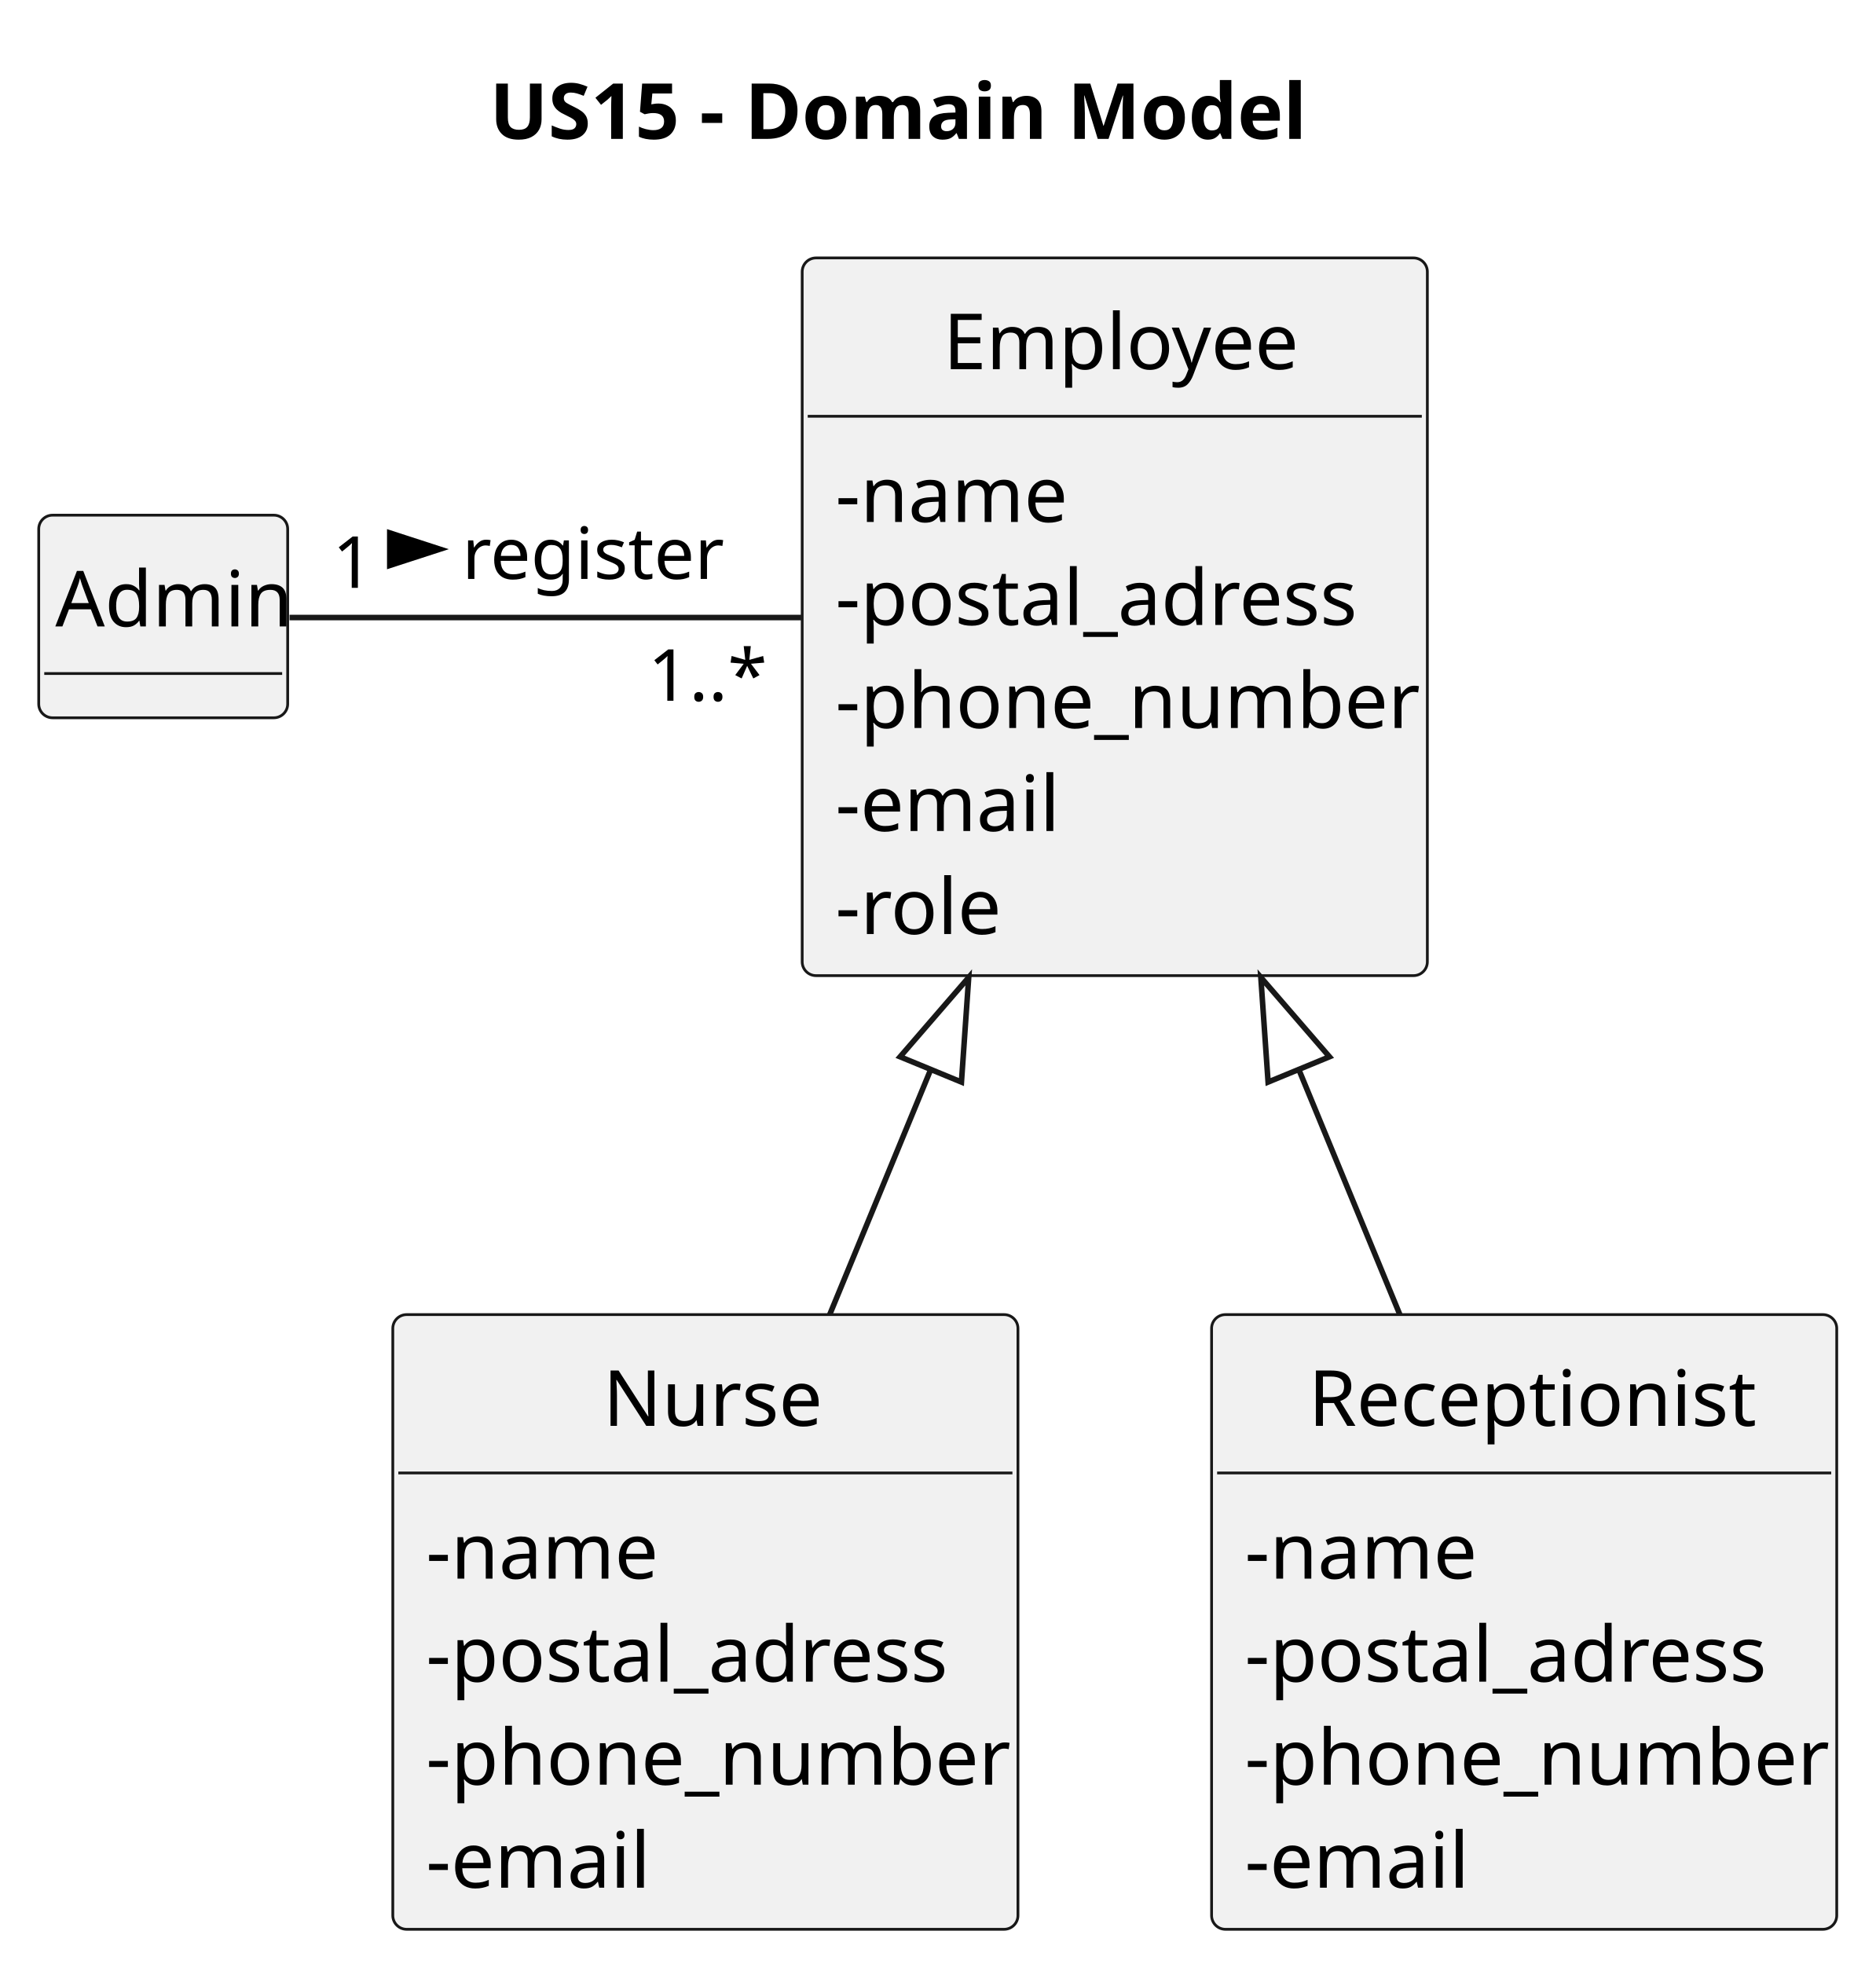
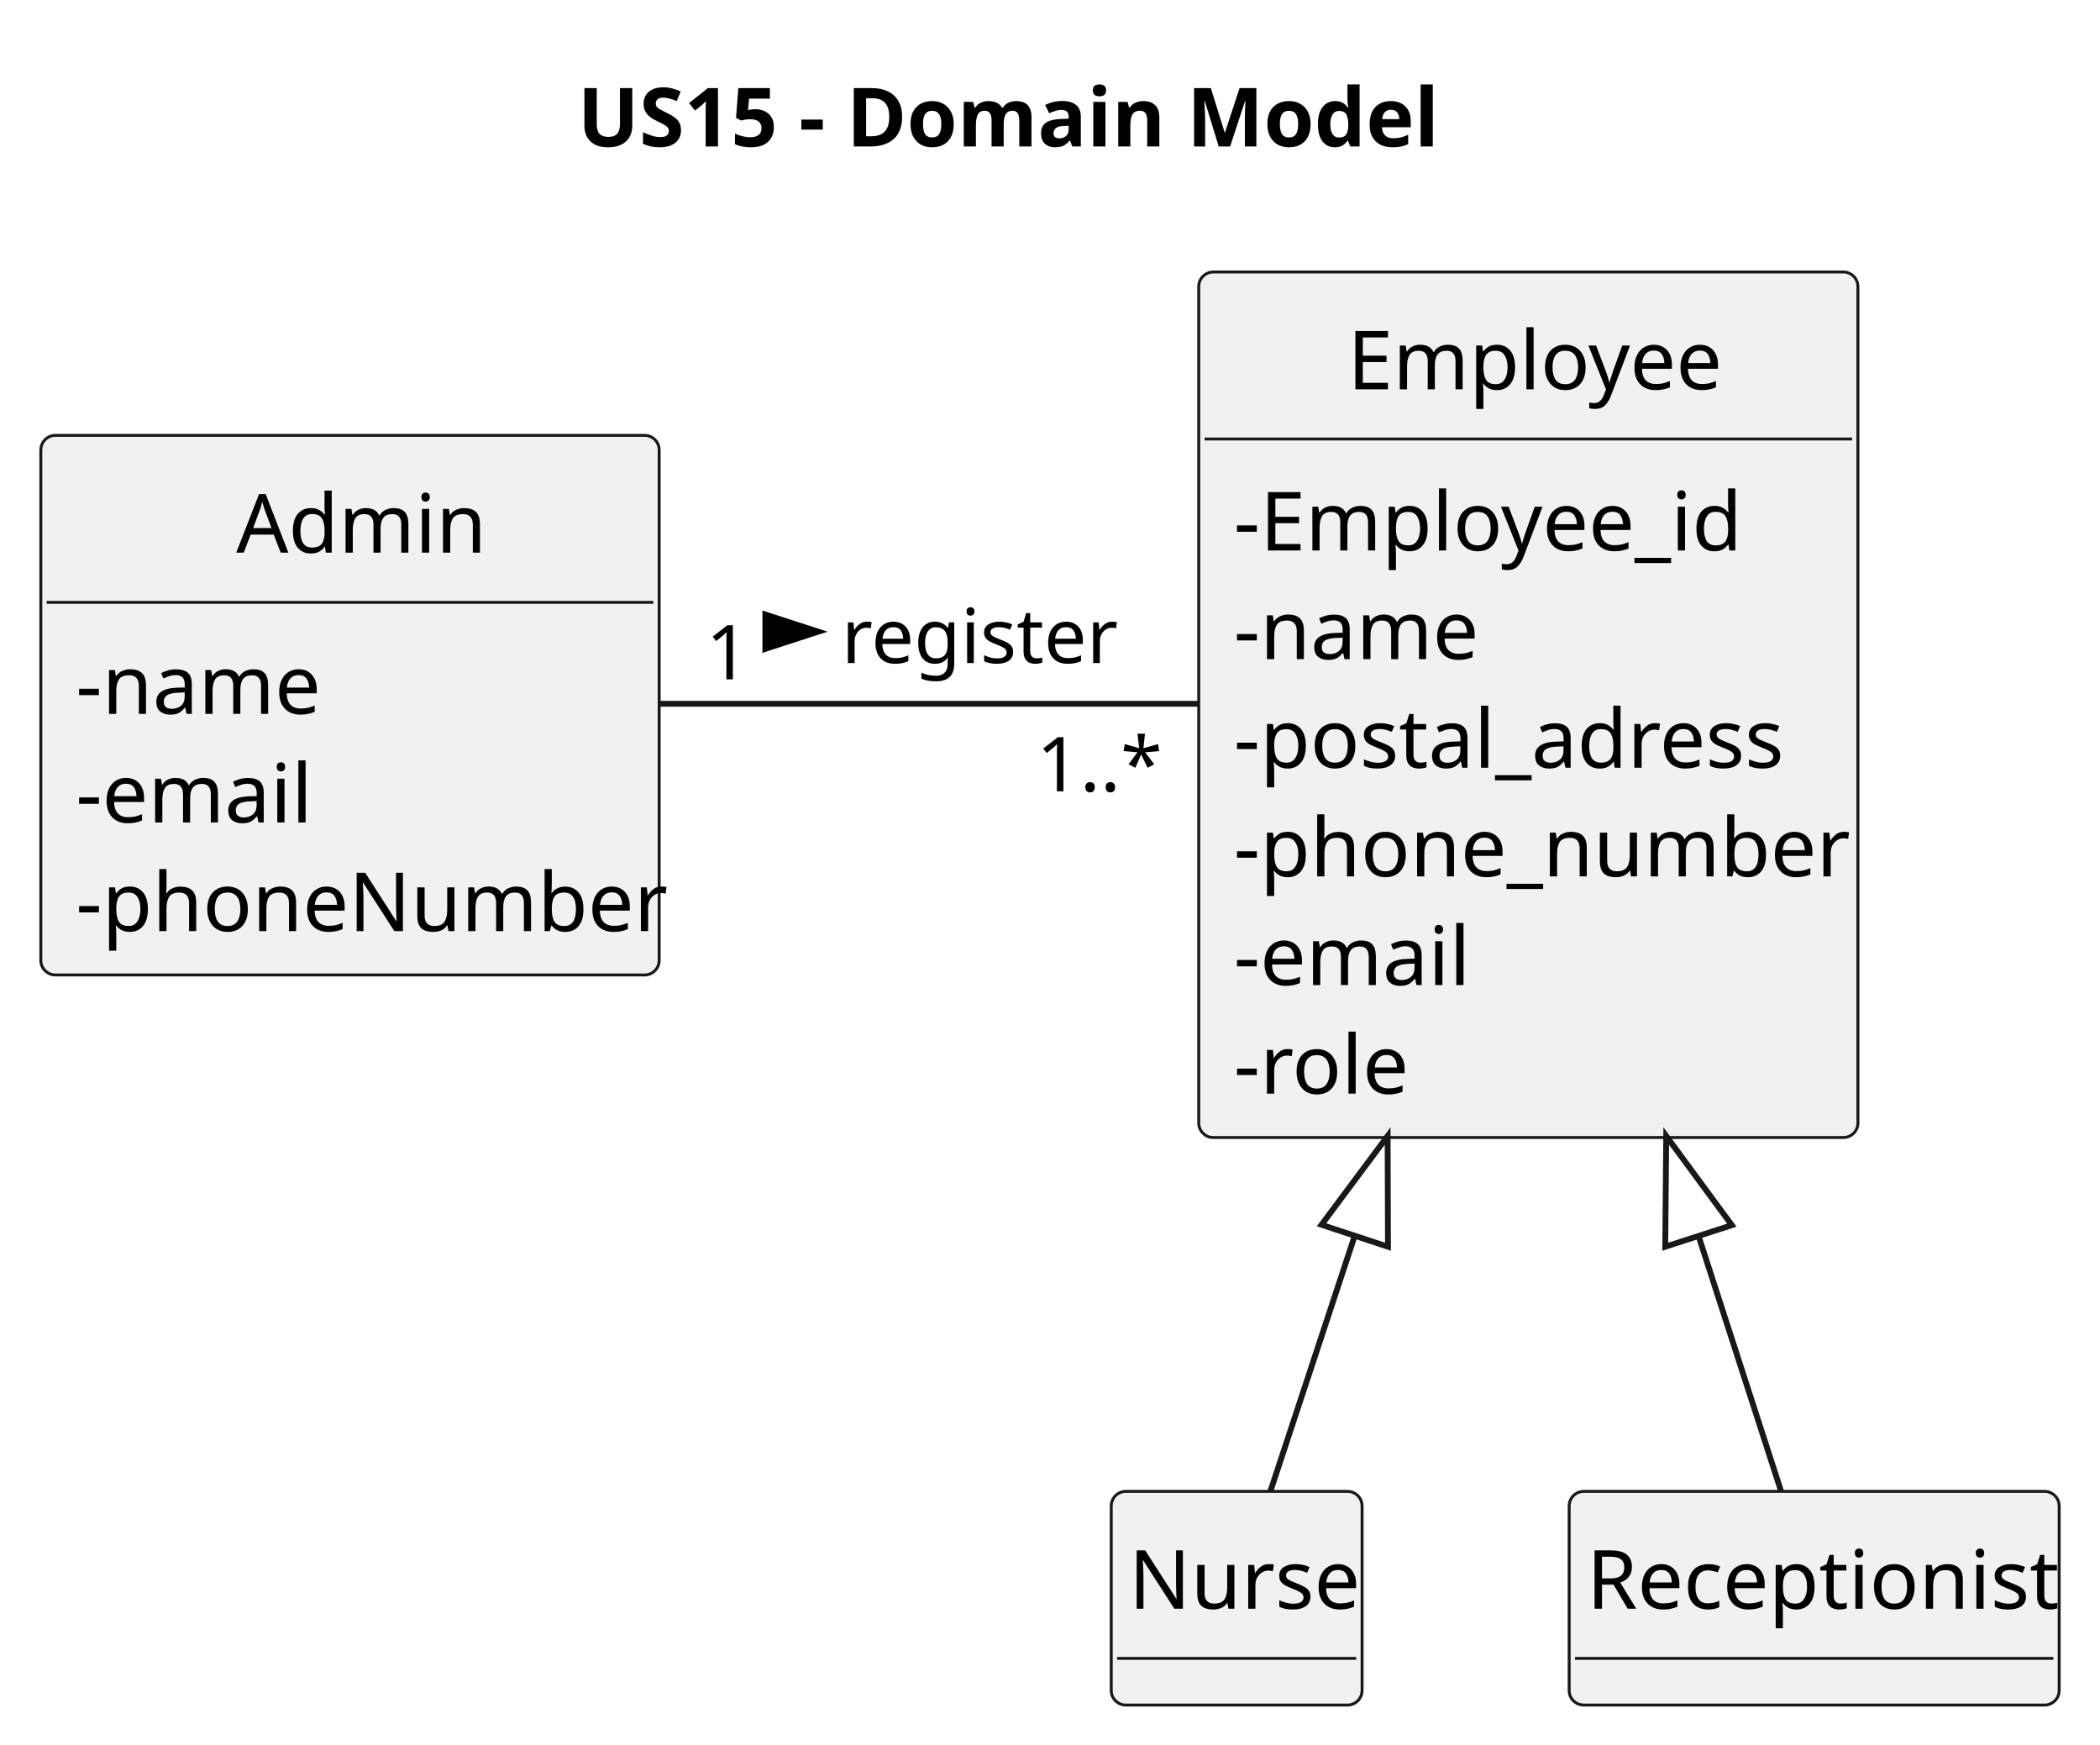
- <svg xmlns="http://www.w3.org/2000/svg" contentStyleType="text/css" height="355px" preserveAspectRatio="none" style="width:339px;height:355px;background:#FFFFFF;" version="1.1" viewBox="0 0 339 355" width="339px" zoomAndPan="magnify">
+ <svg xmlns="http://www.w3.org/2000/svg" contentStyleType="text/css" height="299px" preserveAspectRatio="none" style="width:360px;height:299px;background:#FFFFFF;" version="1.1" viewBox="0 0 360 299" width="360px" zoomAndPan="magnify">
  <defs />
  <g>
-     <text fill="#000000" font-family="sans-serif" font-size="14" font-weight="bold" lengthAdjust="spacing" textLength="148" x="88.5" y="25.107">US15 - Domain Model</text>
+     <text fill="#000000" font-family="sans-serif" font-size="14" font-weight="bold" lengthAdjust="spacing" textLength="148" x="99" y="25.107">US15 - Domain Model</text>
    <g id="elem_Employee">
-       <rect codeLine="10" fill="#F1F1F1" height="129.727" id="Employee" rx="2.5" ry="2.5" style="stroke:#181818;stroke-width:0.5;" width="113" x="145" y="46.621" />
-       <text fill="#000000" font-family="sans-serif" font-size="14" lengthAdjust="spacing" textLength="62" x="170.5" y="66.728">Employee</text>
-       <line style="stroke:#181818;stroke-width:0.5;" x1="146" x2="257" y1="75.242" y2="75.242" />
-       <text fill="#000000" font-family="sans-serif" font-size="14" lengthAdjust="spacing" textLength="40" x="151" y="94.35">-name</text>
-       <text fill="#000000" font-family="sans-serif" font-size="14" lengthAdjust="spacing" textLength="94" x="151" y="112.971">-postal_adress</text>
-       <text fill="#000000" font-family="sans-serif" font-size="14" lengthAdjust="spacing" textLength="101" x="151" y="131.592">-phone_number</text>
-       <text fill="#000000" font-family="sans-serif" font-size="14" lengthAdjust="spacing" textLength="38" x="151" y="150.213">-email</text>
-       <text fill="#000000" font-family="sans-serif" font-size="14" lengthAdjust="spacing" textLength="29" x="151" y="168.834">-role</text>
+       <rect codeLine="10" fill="#F1F1F1" height="148.348" id="Employee" rx="2.5" ry="2.5" style="stroke:#181818;stroke-width:0.5;" width="113" x="205.5" y="46.621" />
+       <text fill="#000000" font-family="sans-serif" font-size="14" lengthAdjust="spacing" textLength="62" x="231" y="66.728">Employee</text>
+       <line style="stroke:#181818;stroke-width:0.5;" x1="206.5" x2="317.5" y1="75.242" y2="75.242" />
+       <text fill="#000000" font-family="sans-serif" font-size="14" lengthAdjust="spacing" textLength="86" x="211.5" y="94.35">-Employee_id</text>
+       <text fill="#000000" font-family="sans-serif" font-size="14" lengthAdjust="spacing" textLength="40" x="211.5" y="112.971">-name</text>
+       <text fill="#000000" font-family="sans-serif" font-size="14" lengthAdjust="spacing" textLength="94" x="211.5" y="131.592">-postal_adress</text>
+       <text fill="#000000" font-family="sans-serif" font-size="14" lengthAdjust="spacing" textLength="101" x="211.5" y="150.213">-phone_number</text>
+       <text fill="#000000" font-family="sans-serif" font-size="14" lengthAdjust="spacing" textLength="38" x="211.5" y="168.834">-email</text>
+       <text fill="#000000" font-family="sans-serif" font-size="14" lengthAdjust="spacing" textLength="29" x="211.5" y="187.455">-role</text>
    </g>
    <g id="elem_Nurse">
-       <rect codeLine="18" fill="#F1F1F1" height="111.106" id="Nurse" rx="2.5" ry="2.5" style="stroke:#181818;stroke-width:0.5;" width="113" x="71" y="237.621" />
-       <text fill="#000000" font-family="sans-serif" font-size="14" lengthAdjust="spacing" textLength="37" x="109" y="257.728">Nurse</text>
-       <line style="stroke:#181818;stroke-width:0.5;" x1="72" x2="183" y1="266.242" y2="266.242" />
-       <text fill="#000000" font-family="sans-serif" font-size="14" lengthAdjust="spacing" textLength="40" x="77" y="285.35">-name</text>
-       <text fill="#000000" font-family="sans-serif" font-size="14" lengthAdjust="spacing" textLength="94" x="77" y="303.971">-postal_adress</text>
-       <text fill="#000000" font-family="sans-serif" font-size="14" lengthAdjust="spacing" textLength="101" x="77" y="322.592">-phone_number</text>
-       <text fill="#000000" font-family="sans-serif" font-size="14" lengthAdjust="spacing" textLength="38" x="77" y="341.213">-email</text>
+       <rect codeLine="19" fill="#F1F1F1" height="36.621" id="Nurse" rx="2.5" ry="2.5" style="stroke:#181818;stroke-width:0.5;" width="43" x="190.5" y="255.621" />
+       <text fill="#000000" font-family="sans-serif" font-size="14" lengthAdjust="spacing" textLength="37" x="193.5" y="275.728">Nurse</text>
+       <line style="stroke:#181818;stroke-width:0.5;" x1="191.5" x2="232.5" y1="284.242" y2="284.242" />
    </g>
    <g id="elem_Receptionist">
-       <rect codeLine="25" fill="#F1F1F1" height="111.106" id="Receptionist" rx="2.5" ry="2.5" style="stroke:#181818;stroke-width:0.5;" width="113" x="219" y="237.621" />
-       <text fill="#000000" font-family="sans-serif" font-size="14" lengthAdjust="spacing" textLength="78" x="236.5" y="257.728">Receptionist</text>
-       <line style="stroke:#181818;stroke-width:0.5;" x1="220" x2="331" y1="266.242" y2="266.242" />
-       <text fill="#000000" font-family="sans-serif" font-size="14" lengthAdjust="spacing" textLength="40" x="225" y="285.35">-name</text>
-       <text fill="#000000" font-family="sans-serif" font-size="14" lengthAdjust="spacing" textLength="94" x="225" y="303.971">-postal_adress</text>
-       <text fill="#000000" font-family="sans-serif" font-size="14" lengthAdjust="spacing" textLength="101" x="225" y="322.592">-phone_number</text>
-       <text fill="#000000" font-family="sans-serif" font-size="14" lengthAdjust="spacing" textLength="38" x="225" y="341.213">-email</text>
+       <rect codeLine="23" fill="#F1F1F1" height="36.621" id="Receptionist" rx="2.5" ry="2.5" style="stroke:#181818;stroke-width:0.5;" width="84" x="269" y="255.621" />
+       <text fill="#000000" font-family="sans-serif" font-size="14" lengthAdjust="spacing" textLength="78" x="272" y="275.728">Receptionist</text>
+       <line style="stroke:#181818;stroke-width:0.5;" x1="270" x2="352" y1="284.242" y2="284.242" />
    </g>
    <g id="elem_Admin">
-       <rect codeLine="32" fill="#F1F1F1" height="36.621" id="Admin" rx="2.5" ry="2.5" style="stroke:#181818;stroke-width:0.5;" width="45" x="7" y="93.121" />
-       <text fill="#000000" font-family="sans-serif" font-size="14" lengthAdjust="spacing" textLength="39" x="10" y="113.228">Admin</text>
-       <line style="stroke:#181818;stroke-width:0.5;" x1="8" x2="51" y1="121.742" y2="121.742" />
+       <rect codeLine="27" fill="#F1F1F1" height="92.484" id="Admin" rx="2.5" ry="2.5" style="stroke:#181818;stroke-width:0.5;" width="106" x="7" y="74.621" />
+       <text fill="#000000" font-family="sans-serif" font-size="14" lengthAdjust="spacing" textLength="39" x="40.5" y="94.728">Admin</text>
+       <line style="stroke:#181818;stroke-width:0.5;" x1="8" x2="112" y1="103.242" y2="103.242" />
+       <text fill="#000000" font-family="sans-serif" font-size="14" lengthAdjust="spacing" textLength="40" x="13" y="122.35">-name</text>
+       <text fill="#000000" font-family="sans-serif" font-size="14" lengthAdjust="spacing" textLength="38" x="13" y="140.971">-email</text>
+       <text fill="#000000" font-family="sans-serif" font-size="14" lengthAdjust="spacing" textLength="94" x="13" y="159.592">-phoneNumber</text>
    </g>
    <g id="link_Employee_Nurse">
-       <path codeLine="33" d="M168.24,193.303 C160.02,213.243 157.9,218.381 149.98,237.601 " fill="none" id="Employee-backto-Nurse" style="stroke:#181818;stroke-width:1.0;" />
-       <polygon fill="none" points="175.1,176.661,162.693,191.016,173.787,195.589,175.1,176.661" style="stroke:#181818;stroke-width:1.0;" />
+       <path codeLine="32" d="M232.24,211.805 C224.75,234.505 222.79,240.431 217.78,255.601 " fill="none" id="Employee-backto-Nurse" style="stroke:#181818;stroke-width:1.0;" />
+       <polygon fill="none" points="237.88,194.711,226.542,209.925,237.938,213.685,237.88,194.711" style="stroke:#181818;stroke-width:1.0;" />
    </g>
    <g id="link_Employee_Receptionist">
-       <path codeLine="34" d="M234.76,193.303 C242.98,213.243 245.1,218.381 253.02,237.601 " fill="none" id="Employee-backto-Receptionist" style="stroke:#181818;stroke-width:1.0;" />
-       <polygon fill="none" points="227.9,176.661,229.213,195.589,240.307,191.016,227.9,176.661" style="stroke:#181818;stroke-width:1.0;" />
+       <path codeLine="33" d="M291.178,211.838 C298.518,234.538 300.43,240.431 305.33,255.601 " fill="none" id="Employee-backto-Receptionist" style="stroke:#181818;stroke-width:1.0;" />
+       <polygon fill="none" points="285.64,194.711,285.469,213.684,296.887,209.992,285.64,194.711" style="stroke:#181818;stroke-width:1.0;" />
    </g>
    <g id="link_Admin_Employee">
-       <path codeLine="35" d="M52.34,111.621 C75.83,111.621 113.32,111.621 144.83,111.621 " fill="none" id="Admin-Employee" style="stroke:#181818;stroke-width:1.0;" />
-       <polygon fill="#000000" points="79.5,99.267,70.455,96.328,70.455,102.206,79.5,99.267" style="stroke:#000000;stroke-width:1.0;" />
-       <text fill="#000000" font-family="sans-serif" font-size="13" lengthAdjust="spacing" textLength="43" x="83.5" y="104.649">register</text>
-       <text fill="#000000" font-family="sans-serif" font-size="13" lengthAdjust="spacing" textLength="7" x="60.077" y="106.251">1</text>
-       <text fill="#000000" font-family="sans-serif" font-size="13" lengthAdjust="spacing" textLength="20" x="117.121" y="126.665">1..*</text>
+       <path codeLine="34" d="M113.07,120.621 C141.48,120.621 176.47,120.621 205.39,120.621 " fill="none" id="Admin-Employee" style="stroke:#181818;stroke-width:1.0;" />
+       <polygon fill="#000000" points="140.25,108.267,131.205,105.328,131.205,111.206,140.25,108.267" style="stroke:#000000;stroke-width:1.0;" />
+       <text fill="#000000" font-family="sans-serif" font-size="13" lengthAdjust="spacing" textLength="43" x="144.25" y="113.649">register</text>
+       <text fill="#000000" font-family="sans-serif" font-size="13" lengthAdjust="spacing" textLength="7" x="121.025" y="116.441">1</text>
+       <text fill="#000000" font-family="sans-serif" font-size="13" lengthAdjust="spacing" textLength="20" x="177.688" y="135.629">1..*</text>
    </g>
  </g>
</svg>
